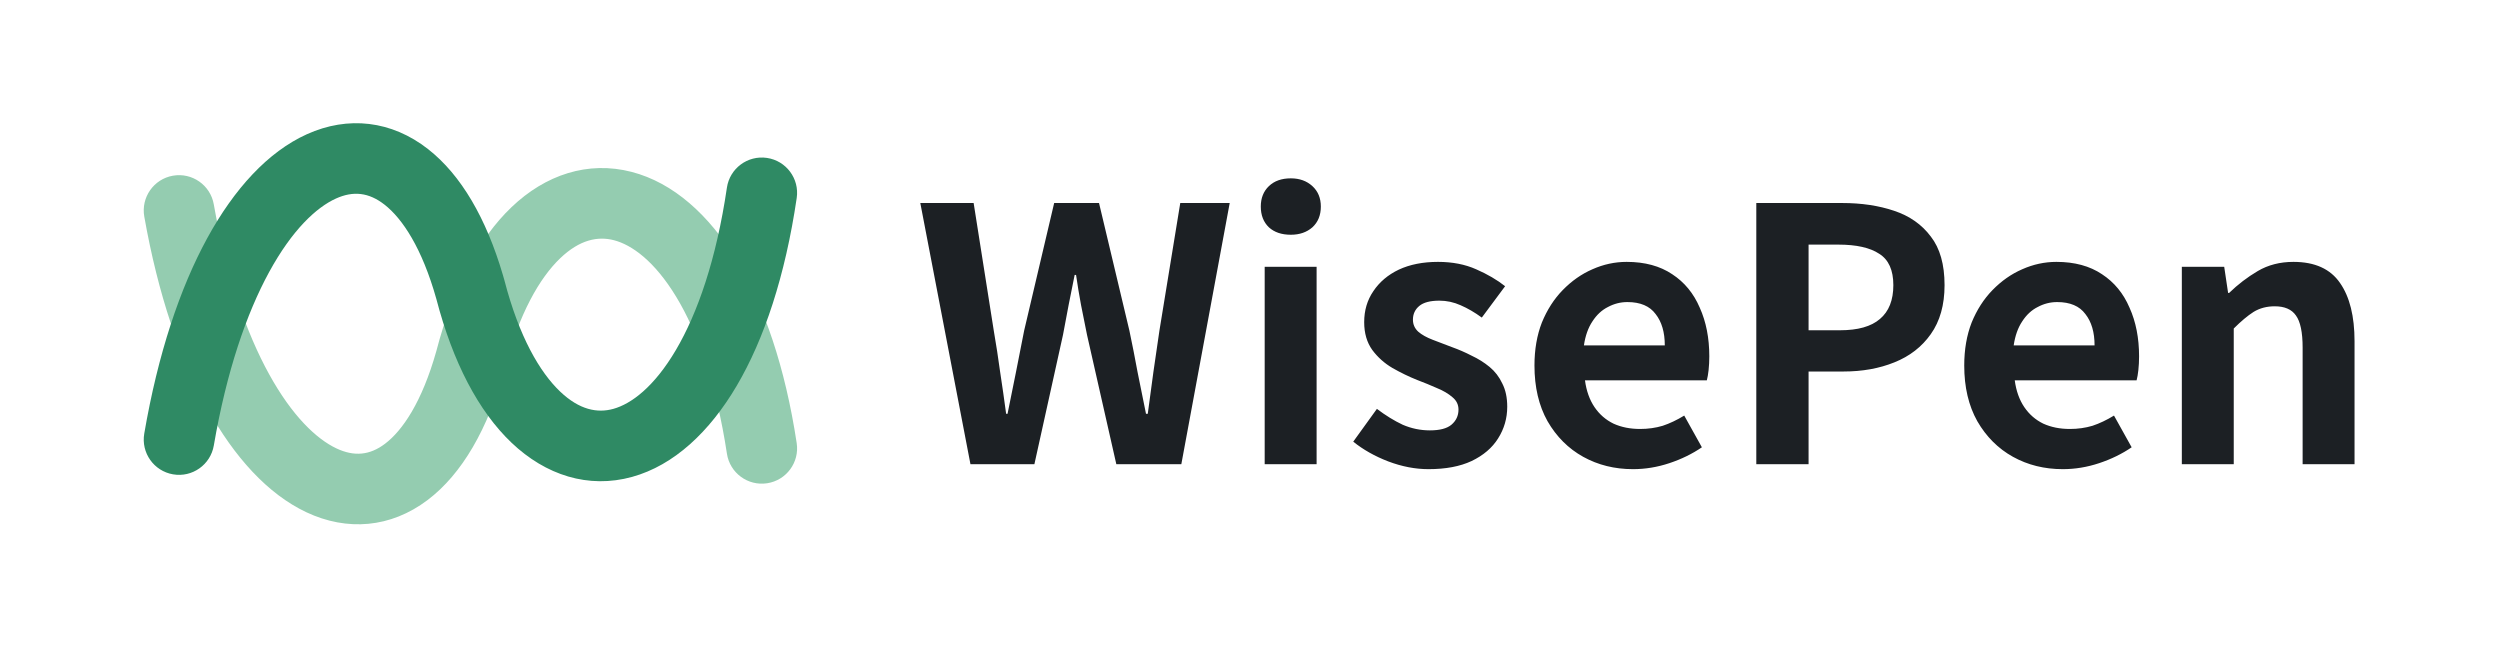
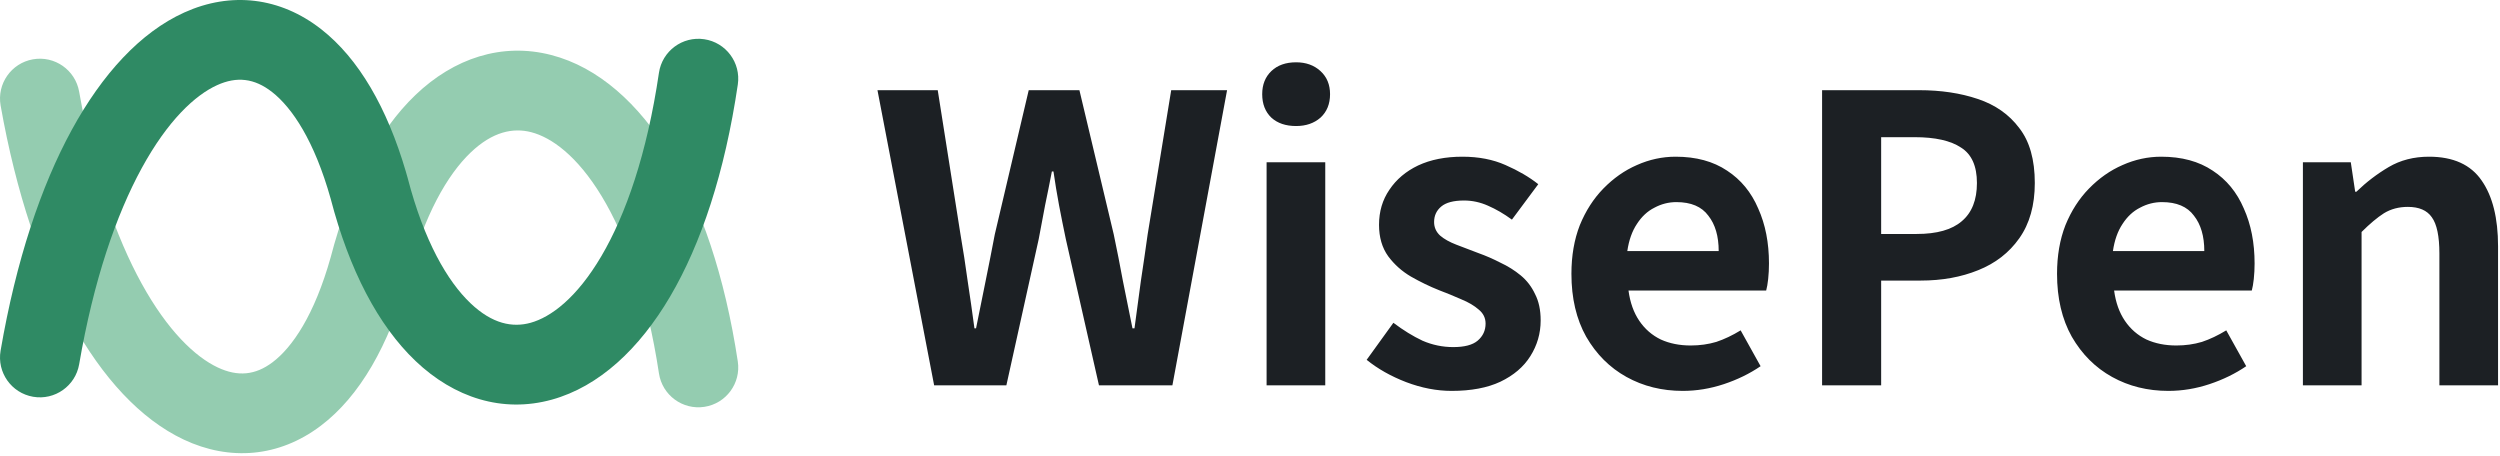
- <svg xmlns="http://www.w3.org/2000/svg" width="974" height="253" viewBox="0 0 974 253" fill="none">
-   <path d="M199.249 80.748C212.505 68.065 229.077 62.569 246.062 66.964C262.349 71.178 276.286 83.788 286.946 101.361C297.699 119.087 305.901 143.042 310.392 172.626C311.532 180.132 306.371 187.141 298.865 188.281C291.359 189.42 284.349 184.259 283.209 176.753C279.1 149.687 271.821 129.438 263.439 115.62C254.963 101.649 246.108 95.376 239.174 93.581C232.939 91.968 225.859 93.34 218.258 100.613C210.304 108.224 202.221 122.099 196.581 143.813L196.547 143.942L196.511 144.07C190.083 166.983 180.092 184.619 166.564 194.834C152.184 205.692 135.215 207.034 119.367 199.574C104.375 192.516 91.267 178.107 80.77 159.064C70.153 139.804 61.571 114.691 56.212 84.383C54.891 76.907 59.88 69.775 67.356 68.453C74.832 67.131 81.965 72.12 83.287 79.596C88.248 107.655 96.007 129.752 104.848 145.79C113.809 162.046 123.278 171.026 131.078 174.698C138.02 177.966 144.057 177.377 149.996 172.893C156.781 167.769 164.415 156.663 170.026 136.688C176.428 112.154 186.385 93.058 199.249 80.748Z" fill="#94CCB0" />
-   <path d="M119.561 52.296C135.621 45.038 152.564 46.987 166.745 58.069C179.708 68.2 189.458 85.167 195.898 107.044L196.511 109.176L196.547 109.304L196.581 109.433C202.224 131.157 210.304 145.011 218.231 152.554C225.779 159.738 232.762 161.011 238.946 159.297C245.889 157.372 254.812 150.83 263.345 136.334C271.776 122.011 279.08 101.08 283.201 73.119C284.308 65.608 291.294 60.416 298.805 61.523C306.316 62.63 311.508 69.617 310.401 77.128C305.92 107.533 297.744 132.095 287.039 150.281C276.437 168.293 262.569 181.279 246.29 185.792C229.253 190.515 212.584 185.135 199.277 172.47C186.384 160.2 176.425 141.082 170.026 116.557C164.413 96.577 156.747 85.15 149.815 79.732C143.677 74.935 137.614 74.308 130.883 77.35C123.241 80.804 113.829 89.568 104.873 105.962C96.04 122.132 88.27 144.641 83.298 173.584C82.013 181.066 74.905 186.091 67.422 184.805C59.94 183.52 54.915 176.412 56.201 168.929C61.55 137.789 70.12 112.231 80.745 92.781C91.248 73.554 104.412 59.142 119.561 52.296Z" fill="#2F8A64" />
-   <path d="M378.09 180.859L358.55 79.095H379.329L387.172 128.81C388.089 134.12 388.915 139.476 389.649 144.878C390.475 150.279 391.255 155.727 391.988 161.22H392.539C393.639 155.727 394.741 150.279 395.842 144.878C396.942 139.476 397.997 134.12 399.006 128.81L410.704 79.095H428.18L440.014 128.81C441.115 134.028 442.168 139.384 443.179 144.878C444.28 150.279 445.381 155.727 446.481 161.22H447.17C447.902 155.727 448.636 150.279 449.371 144.878C450.197 139.476 450.974 134.12 451.711 128.81L459.83 79.095H479.094L460.243 180.859H434.922L423.502 130.458C422.676 126.521 421.894 122.63 421.162 118.784C420.426 114.848 419.786 110.956 419.235 107.111H418.685C417.949 110.956 417.171 114.848 416.345 118.784C415.61 122.63 414.877 126.521 414.144 130.458L402.997 180.859H378.09ZM492.721 180.859V103.952H512.949V180.859H492.721ZM502.903 91.455C499.326 91.455 496.485 90.494 494.372 88.571C492.263 86.557 491.207 83.856 491.207 80.468C491.207 77.172 492.263 74.517 494.372 72.503C496.485 70.489 499.326 69.482 502.903 69.482C506.299 69.482 509.096 70.489 511.298 72.503C513.499 74.517 514.601 77.172 514.601 80.468C514.601 83.856 513.499 86.557 511.298 88.571C509.096 90.494 506.299 91.455 502.903 91.455ZM556.533 182.781C551.393 182.781 546.163 181.774 540.846 179.76C535.616 177.746 531.075 175.182 527.223 172.069L536.442 159.297C539.834 161.861 543.184 163.921 546.487 165.477C549.879 166.942 553.413 167.675 557.083 167.675C560.936 167.675 563.733 166.942 565.477 165.477C567.31 163.921 568.229 161.953 568.229 159.572C568.229 157.649 567.448 156.047 565.889 154.765C564.327 153.392 562.312 152.202 559.835 151.195C557.358 150.096 554.788 149.043 552.129 148.036C548.916 146.755 545.706 145.198 542.497 143.367C539.377 141.536 536.762 139.201 534.653 136.363C532.54 133.433 531.488 129.817 531.488 125.514C531.488 120.936 532.678 116.908 535.066 113.428C537.45 109.858 540.753 107.065 544.974 105.051C549.283 103.037 554.376 102.03 560.248 102.03C565.841 102.03 570.795 102.991 575.11 104.914C579.512 106.836 583.273 109.034 586.393 111.506L577.311 123.728C574.559 121.714 571.807 120.112 569.055 118.922C566.391 117.732 563.64 117.136 560.798 117.136C557.22 117.136 554.606 117.823 552.955 119.196C551.303 120.57 550.478 122.355 550.478 124.552C550.478 126.384 551.166 127.94 552.542 129.222C553.918 130.412 555.796 131.465 558.184 132.38C560.568 133.296 563.089 134.257 565.752 135.264C568.318 136.18 570.843 137.279 573.32 138.56C575.886 139.751 578.226 141.216 580.338 142.955C582.447 144.695 584.099 146.846 585.292 149.409C586.575 151.881 587.219 154.903 587.219 158.473C587.219 162.96 586.024 167.08 583.641 170.833C581.346 174.496 577.906 177.425 573.32 179.623C568.824 181.729 563.227 182.781 556.533 182.781ZM636.22 182.781C629.065 182.781 622.597 181.179 616.818 177.975C611.038 174.77 606.408 170.147 602.92 164.104C599.527 158.061 597.828 150.829 597.828 142.406C597.828 136.18 598.792 130.595 600.718 125.651C602.738 120.707 605.445 116.496 608.837 113.016C612.325 109.446 616.178 106.745 620.396 104.914C624.709 102.991 629.158 102.03 633.743 102.03C640.809 102.03 646.727 103.632 651.494 106.836C656.266 109.949 659.844 114.298 662.228 119.883C664.705 125.376 665.943 131.694 665.943 138.835C665.943 140.666 665.854 142.452 665.669 144.191C665.486 145.839 665.256 147.166 664.98 148.173H617.506C618.056 152.293 619.294 155.773 621.221 158.611C623.148 161.449 625.625 163.601 628.652 165.065C631.679 166.439 635.12 167.125 638.973 167.125C642.093 167.125 645.028 166.713 647.779 165.889C650.532 164.974 653.332 163.646 656.174 161.907L663.053 174.267C659.294 176.83 655.073 178.89 650.394 180.447C645.715 182.003 640.992 182.781 636.22 182.781ZM617.093 134.578H648.605C648.605 129.451 647.414 125.376 645.028 122.355C642.736 119.242 639.066 117.686 634.019 117.686C631.359 117.686 628.837 118.327 626.451 119.608C624.066 120.799 622.047 122.676 620.396 125.239C618.744 127.711 617.643 130.824 617.093 134.578ZM684.255 180.859V79.095H717.694C725.214 79.095 731.956 80.102 737.922 82.116C743.976 84.131 748.745 87.472 752.232 92.142C755.811 96.72 757.599 103.037 757.599 111.094C757.599 118.784 755.811 125.148 752.232 130.183C748.745 135.127 744.021 138.789 738.059 141.17C732.187 143.55 725.582 144.74 718.244 144.74H704.621V180.859H684.255ZM704.621 128.672H716.868C723.838 128.672 729.022 127.208 732.417 124.278C735.902 121.348 737.647 116.953 737.647 111.094C737.647 105.234 735.81 101.16 732.143 98.871C728.565 96.491 723.243 95.3 716.18 95.3H704.621V128.672ZM803.66 182.781C796.504 182.781 790.037 181.179 784.257 177.975C778.478 174.77 773.847 170.147 770.359 164.104C766.967 158.061 765.267 150.829 765.267 142.406C765.267 136.18 766.231 130.595 768.157 125.651C770.177 120.707 772.885 116.496 776.276 113.016C779.764 109.446 783.618 106.745 787.835 104.914C792.149 102.991 796.598 102.03 801.183 102.03C808.249 102.03 814.167 103.632 818.934 106.836C823.705 109.949 827.284 114.298 829.667 119.883C832.144 125.376 833.383 131.694 833.383 138.835C833.383 140.666 833.294 142.452 833.108 144.191C832.926 145.839 832.695 147.166 832.42 148.173H784.945C785.496 152.293 786.734 155.773 788.661 158.611C790.588 161.449 793.065 163.601 796.092 165.065C799.119 166.439 802.559 167.125 806.412 167.125C809.532 167.125 812.467 166.713 815.219 165.889C817.971 164.974 820.772 163.646 823.613 161.907L830.493 174.267C826.733 176.83 822.512 178.89 817.834 180.447C813.155 182.003 808.431 182.781 803.66 182.781ZM784.533 134.578H816.044C816.044 129.451 814.854 125.376 812.467 122.355C810.176 119.242 806.505 117.686 801.458 117.686C798.799 117.686 796.277 118.327 793.89 119.608C791.506 120.799 789.486 122.676 787.835 125.239C786.184 127.711 785.083 130.824 784.533 134.578ZM850.041 180.859V103.952H866.553L868.067 114.115H868.479C871.875 110.819 875.59 107.981 879.625 105.6C883.665 103.22 888.295 102.03 893.524 102.03C901.874 102.03 907.928 104.776 911.688 110.27C915.452 115.672 917.329 123.225 917.329 132.93V180.859H897.102V135.402C897.102 129.451 896.231 125.285 894.487 122.904C892.836 120.524 890.084 119.334 886.231 119.334C883.114 119.334 880.362 120.066 877.974 121.531C875.684 122.996 873.114 125.148 870.269 127.986V180.859H850.041Z" fill="#1C2024" />
+ <svg xmlns="http://www.w3.org/2000/svg" width="862" height="157" viewBox="0 0 862 157" fill="none">
+   <path d="M143.249 32.748C156.505 20.065 173.077 14.569 190.062 18.964C206.349 23.178 220.286 35.788 230.946 53.361C241.699 71.087 249.901 95.042 254.392 124.626C255.532 132.132 250.371 139.141 242.865 140.281C235.359 141.42 228.349 136.259 227.209 128.753C223.1 101.687 215.821 81.438 207.439 67.621C198.963 53.649 190.108 47.376 183.174 45.581C176.939 43.968 169.859 45.34 162.258 52.613C154.304 60.224 146.221 74.099 140.581 95.813L140.547 95.942L140.511 96.07C134.083 118.983 124.092 136.619 110.564 146.834C96.184 157.692 79.215 159.034 63.367 151.574C48.375 144.516 35.267 130.107 24.77 111.064C14.153 91.804 5.571 66.691 0.212 36.383C-1.109 28.907 3.88 21.774 11.356 20.453C18.832 19.131 25.965 24.12 27.287 31.596C32.248 59.655 40.007 81.751 48.848 97.79C57.809 114.046 67.278 123.026 75.078 126.698C82.02 129.966 88.057 129.377 93.996 124.893C100.781 119.769 108.415 108.663 114.026 88.688C120.428 64.154 130.385 45.058 143.249 32.748Z" fill="#94CCB0" />
+   <path d="M63.561 4.296C79.621 -2.962 96.564 -1.013 110.745 10.069C123.708 20.2 133.458 37.167 139.898 59.044L140.511 61.176L140.547 61.304L140.581 61.433C146.224 83.157 154.304 97.011 162.231 104.554C169.779 111.738 176.762 113.011 182.946 111.297C189.889 109.372 198.812 102.83 207.345 88.334C215.776 74.011 223.08 53.08 227.201 25.119C228.308 17.608 235.294 12.416 242.805 13.523C250.316 14.63 255.508 21.617 254.401 29.128C249.92 59.533 241.744 84.095 231.039 102.281C220.437 120.293 206.569 133.279 190.29 137.792C173.253 142.515 156.584 137.135 143.277 124.47C130.384 112.2 120.425 93.082 114.026 68.557C108.413 48.577 100.747 37.15 93.815 31.732C87.677 26.935 81.614 26.308 74.883 29.35C67.242 32.804 57.829 41.568 48.873 57.962C40.04 74.132 32.27 96.641 27.298 125.584C26.013 133.066 18.905 138.091 11.422 136.805C3.94 135.52 -1.085 128.412 0.201 120.929C5.55 89.789 14.12 64.231 24.745 44.781C35.248 25.554 48.412 11.142 63.561 4.296Z" fill="#2F8A64" />
+   <path d="M322.09 132.859L302.55 31.095H323.329L331.172 80.81C332.089 86.12 332.915 91.476 333.649 96.878C334.475 102.279 335.255 107.727 335.988 113.22H336.539C337.639 107.727 338.741 102.279 339.842 96.878C340.942 91.476 341.997 86.12 343.006 80.81L354.704 31.095H372.18L384.014 80.81C385.115 86.028 386.168 91.384 387.179 96.878C388.28 102.279 389.381 107.727 390.481 113.22H391.17C391.902 107.727 392.636 102.279 393.371 96.878C394.197 91.476 394.974 86.12 395.711 80.81L403.83 31.095H423.094L404.243 132.859H378.922L367.502 82.458C366.676 78.521 365.894 74.63 365.162 70.784C364.426 66.848 363.786 62.956 363.235 59.111H362.685C361.949 62.956 361.171 66.848 360.345 70.784C359.61 74.63 358.877 78.521 358.144 82.458L346.997 132.859H322.09ZM436.721 132.859V55.952H456.949V132.859H436.721ZM446.903 43.455C443.326 43.455 440.485 42.494 438.372 40.571C436.263 38.557 435.207 35.856 435.207 32.468C435.207 29.172 436.263 26.517 438.372 24.503C440.485 22.489 443.326 21.482 446.903 21.482C450.299 21.482 453.096 22.489 455.298 24.503C457.499 26.517 458.601 29.172 458.601 32.468C458.601 35.856 457.499 38.557 455.298 40.571C453.096 42.494 450.299 43.455 446.903 43.455ZM500.533 134.781C495.393 134.781 490.163 133.774 484.846 131.76C479.616 129.746 475.075 127.182 471.223 124.069L480.442 111.297C483.834 113.861 487.184 115.921 490.487 117.477C493.879 118.942 497.413 119.675 501.083 119.675C504.936 119.675 507.733 118.942 509.477 117.477C511.31 115.921 512.229 113.953 512.229 111.572C512.229 109.649 511.448 108.047 509.889 106.765C508.327 105.392 506.312 104.202 503.835 103.195C501.358 102.096 498.788 101.043 496.129 100.036C492.916 98.755 489.706 97.198 486.497 95.367C483.377 93.536 480.762 91.201 478.653 88.363C476.54 85.433 475.488 81.817 475.488 77.514C475.488 72.936 476.678 68.908 479.066 65.428C481.45 61.858 484.753 59.065 488.974 57.051C493.283 55.037 498.376 54.03 504.248 54.03C509.841 54.03 514.795 54.991 519.11 56.914C523.512 58.836 527.273 61.034 530.393 63.506L521.311 75.728C518.559 73.714 515.807 72.112 513.055 70.922C510.391 69.732 507.64 69.136 504.798 69.136C501.22 69.136 498.606 69.823 496.955 71.196C495.303 72.57 494.478 74.355 494.478 76.552C494.478 78.384 495.166 79.94 496.542 81.222C497.918 82.412 499.796 83.465 502.184 84.38C504.568 85.296 507.089 86.257 509.752 87.264C512.318 88.18 514.843 89.279 517.32 90.56C519.886 91.751 522.226 93.216 524.338 94.955C526.447 96.695 528.099 98.846 529.292 101.409C530.575 103.881 531.219 106.903 531.219 110.473C531.219 114.96 530.024 119.08 527.641 122.833C525.346 126.496 521.906 129.425 517.32 131.623C512.824 133.729 507.227 134.781 500.533 134.781ZM580.22 134.781C573.065 134.781 566.597 133.179 560.818 129.975C555.038 126.77 550.408 122.147 546.92 116.104C543.527 110.061 541.828 102.829 541.828 94.406C541.828 88.18 542.792 82.595 544.718 77.651C546.738 72.707 549.445 68.496 552.837 65.016C556.325 61.446 560.178 58.745 564.396 56.914C568.709 54.991 573.158 54.03 577.743 54.03C584.809 54.03 590.727 55.632 595.494 58.836C600.266 61.949 603.844 66.298 606.228 71.883C608.705 77.376 609.943 83.694 609.943 90.835C609.943 92.666 609.854 94.452 609.669 96.191C609.486 97.839 609.256 99.166 608.98 100.173H561.506C562.056 104.293 563.294 107.773 565.221 110.611C567.148 113.449 569.625 115.601 572.652 117.065C575.679 118.439 579.12 119.125 582.973 119.125C586.093 119.125 589.028 118.713 591.779 117.889C594.532 116.974 597.332 115.646 600.174 113.907L607.053 126.267C603.294 128.83 599.073 130.89 594.394 132.447C589.715 134.003 584.992 134.781 580.22 134.781ZM561.093 86.578H592.605C592.605 81.451 591.414 77.376 589.028 74.355C586.736 71.242 583.066 69.686 578.019 69.686C575.359 69.686 572.837 70.327 570.451 71.608C568.066 72.799 566.047 74.676 564.396 77.239C562.744 79.711 561.643 82.824 561.093 86.578ZM628.255 132.859V31.095H661.694C669.214 31.095 675.956 32.102 681.922 34.116C687.976 36.131 692.745 39.472 696.232 44.142C699.811 48.72 701.599 55.037 701.599 63.094C701.599 70.784 699.811 77.148 696.232 82.183C692.745 87.127 688.021 90.789 682.059 93.17C676.187 95.55 669.582 96.74 662.244 96.74H648.621V132.859H628.255ZM648.621 80.672H660.868C667.838 80.672 673.022 79.208 676.417 76.278C679.902 73.348 681.647 68.953 681.647 63.094C681.647 57.234 679.81 53.16 676.143 50.871C672.565 48.491 667.243 47.3 660.18 47.3H648.621V80.672ZM747.66 134.781C740.504 134.781 734.037 133.179 728.257 129.975C722.478 126.77 717.847 122.147 714.359 116.104C710.967 110.061 709.267 102.829 709.267 94.406C709.267 88.18 710.231 82.595 712.157 77.651C714.177 72.707 716.885 68.496 720.276 65.016C723.764 61.446 727.618 58.745 731.835 56.914C736.149 54.991 740.598 54.03 745.183 54.03C752.249 54.03 758.167 55.632 762.934 58.836C767.705 61.949 771.284 66.298 773.667 71.883C776.144 77.376 777.383 83.694 777.383 90.835C777.383 92.666 777.294 94.452 777.108 96.191C776.926 97.839 776.695 99.166 776.42 100.173H728.945C729.496 104.293 730.734 107.773 732.661 110.611C734.588 113.449 737.065 115.601 740.092 117.065C743.119 118.439 746.559 119.125 750.412 119.125C753.532 119.125 756.467 118.713 759.219 117.889C761.971 116.974 764.772 115.646 767.613 113.907L774.493 126.267C770.733 128.83 766.512 130.89 761.834 132.447C757.155 134.003 752.431 134.781 747.66 134.781ZM728.533 86.578H760.044C760.044 81.451 758.854 77.376 756.467 74.355C754.176 71.242 750.505 69.686 745.458 69.686C742.799 69.686 740.277 70.327 737.89 71.608C735.506 72.799 733.486 74.676 731.835 77.239C730.184 79.711 729.083 82.824 728.533 86.578ZM794.041 132.859V55.952H810.553L812.067 66.115H812.479C815.875 62.819 819.59 59.981 823.625 57.6C827.665 55.22 832.295 54.03 837.524 54.03C845.874 54.03 851.928 56.776 855.688 62.27C859.452 67.672 861.329 75.225 861.329 84.93V132.859H841.102V87.402C841.102 81.451 840.231 77.285 838.487 74.904C836.836 72.524 834.084 71.334 830.231 71.334C827.114 71.334 824.362 72.066 821.974 73.531C819.684 74.996 817.114 77.148 814.269 79.986V132.859H794.041Z" fill="#1C2024" />
</svg>
